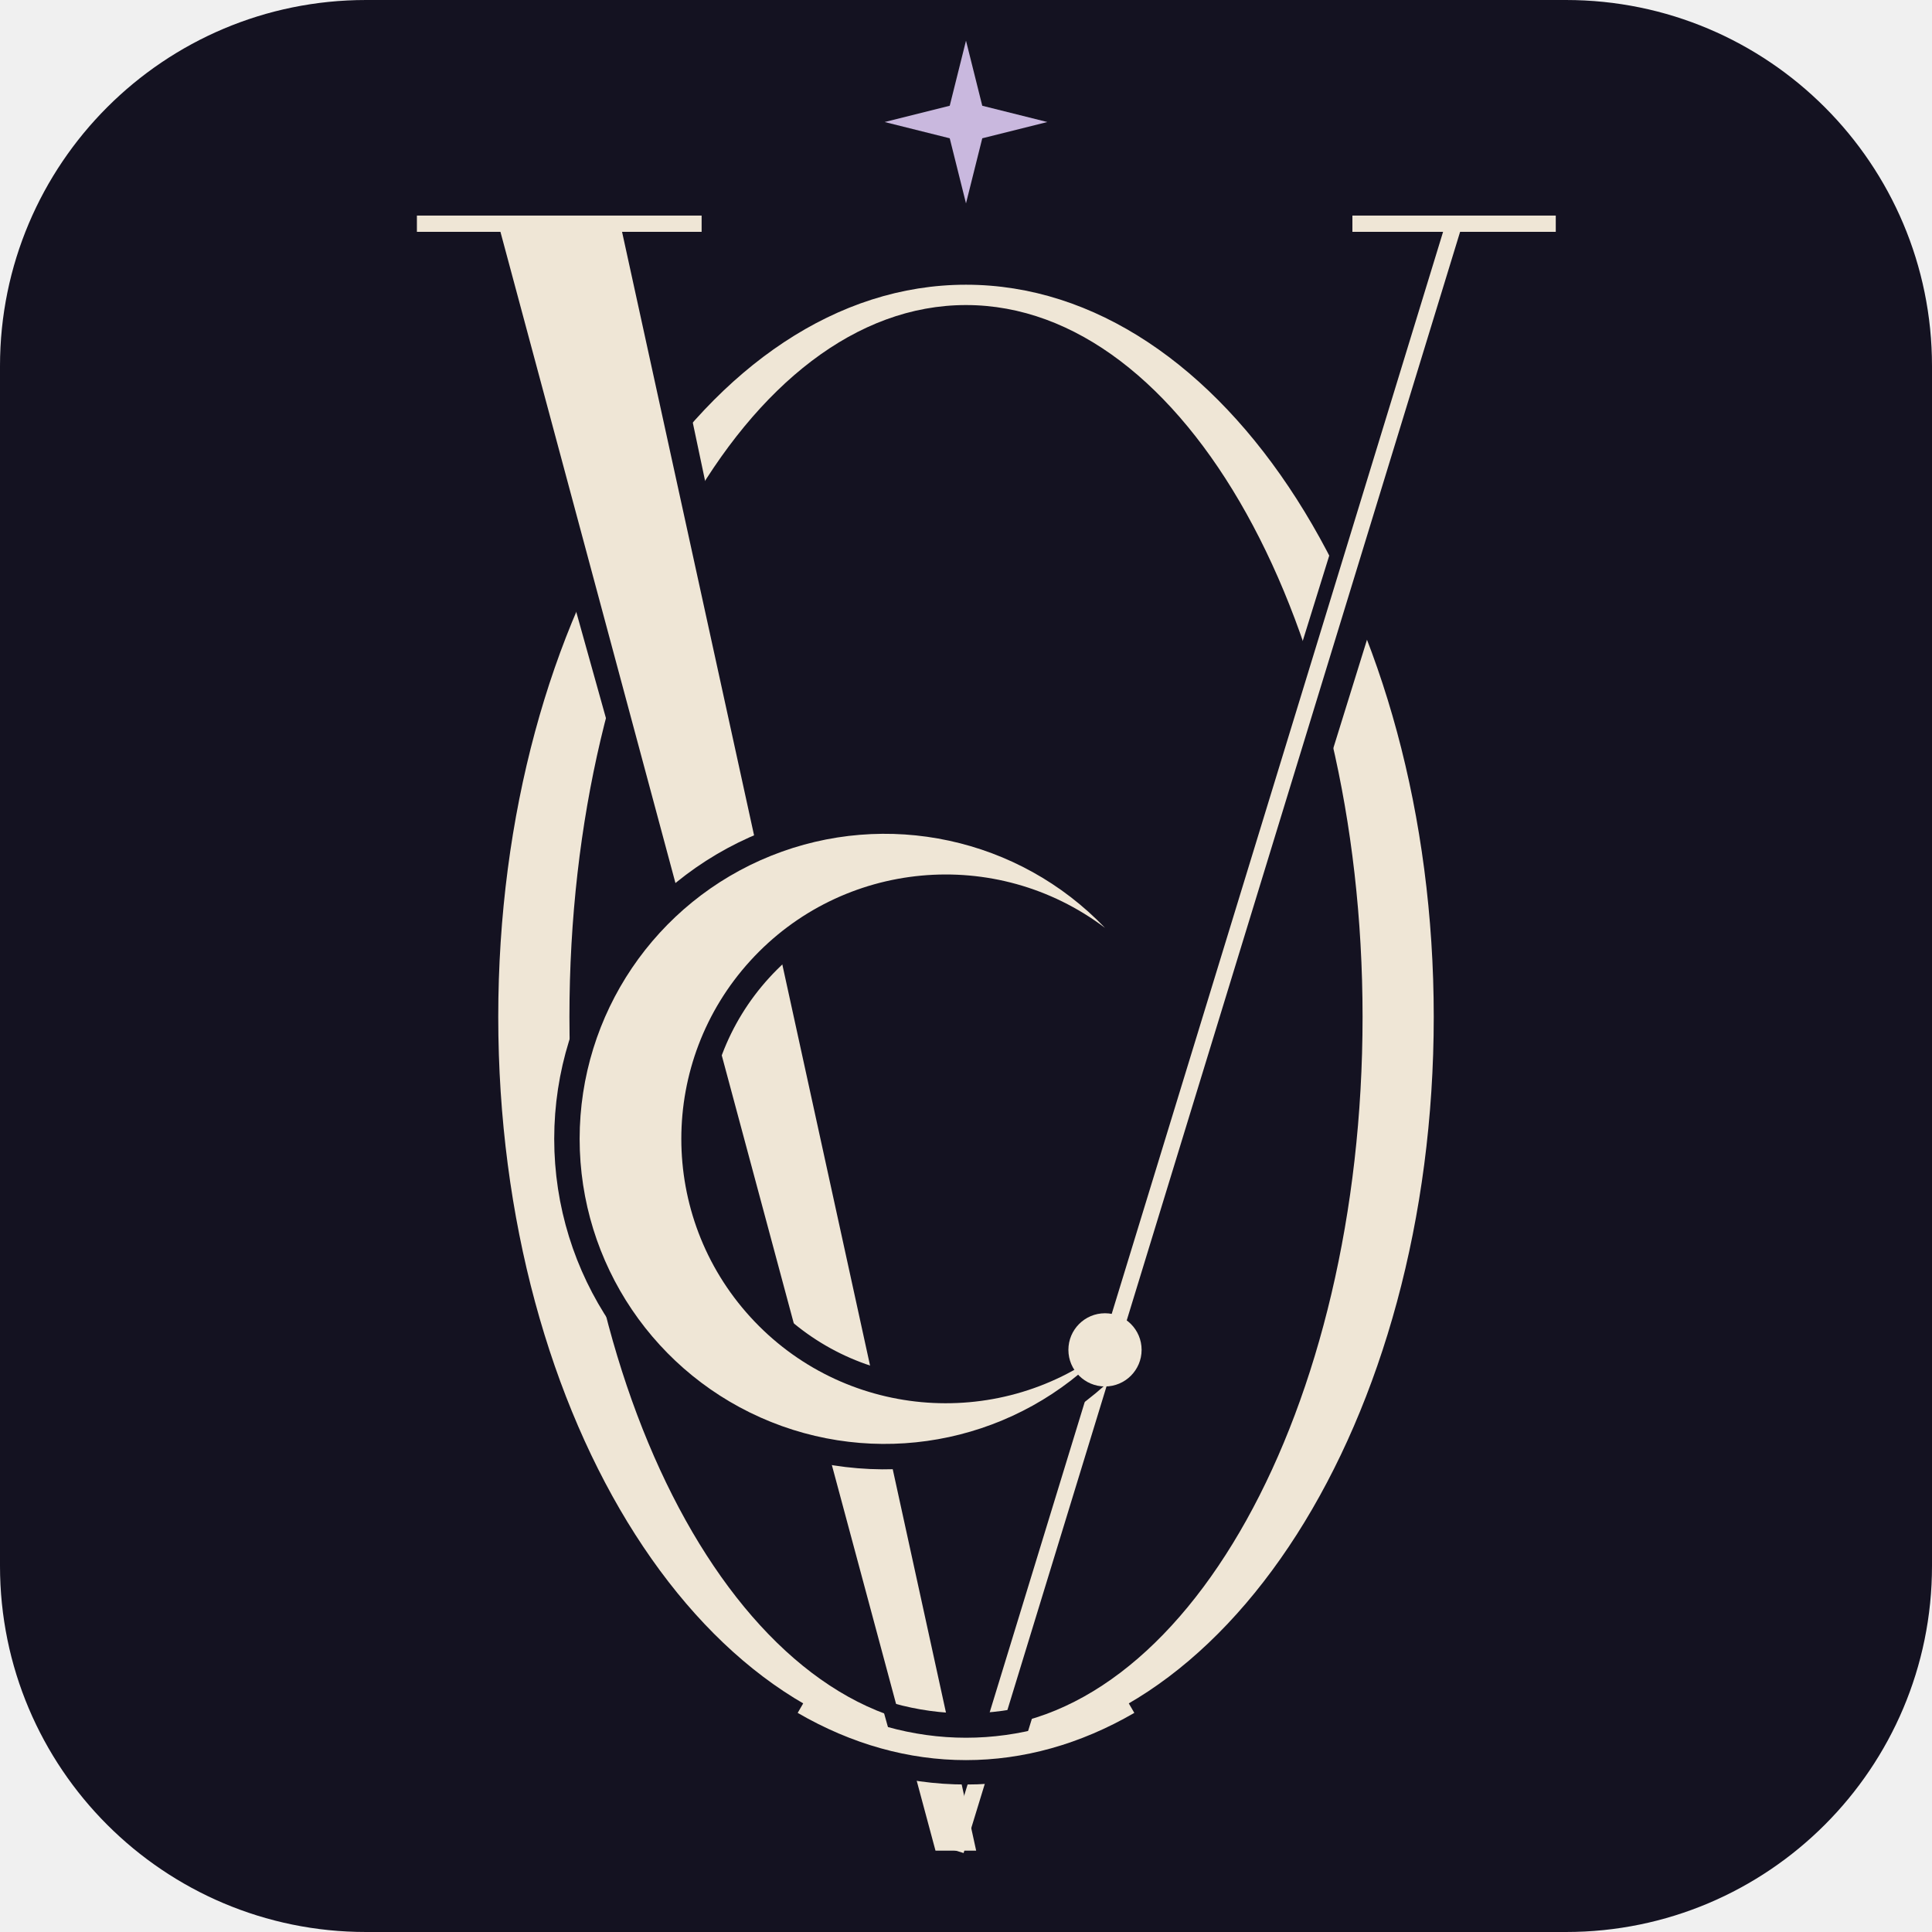
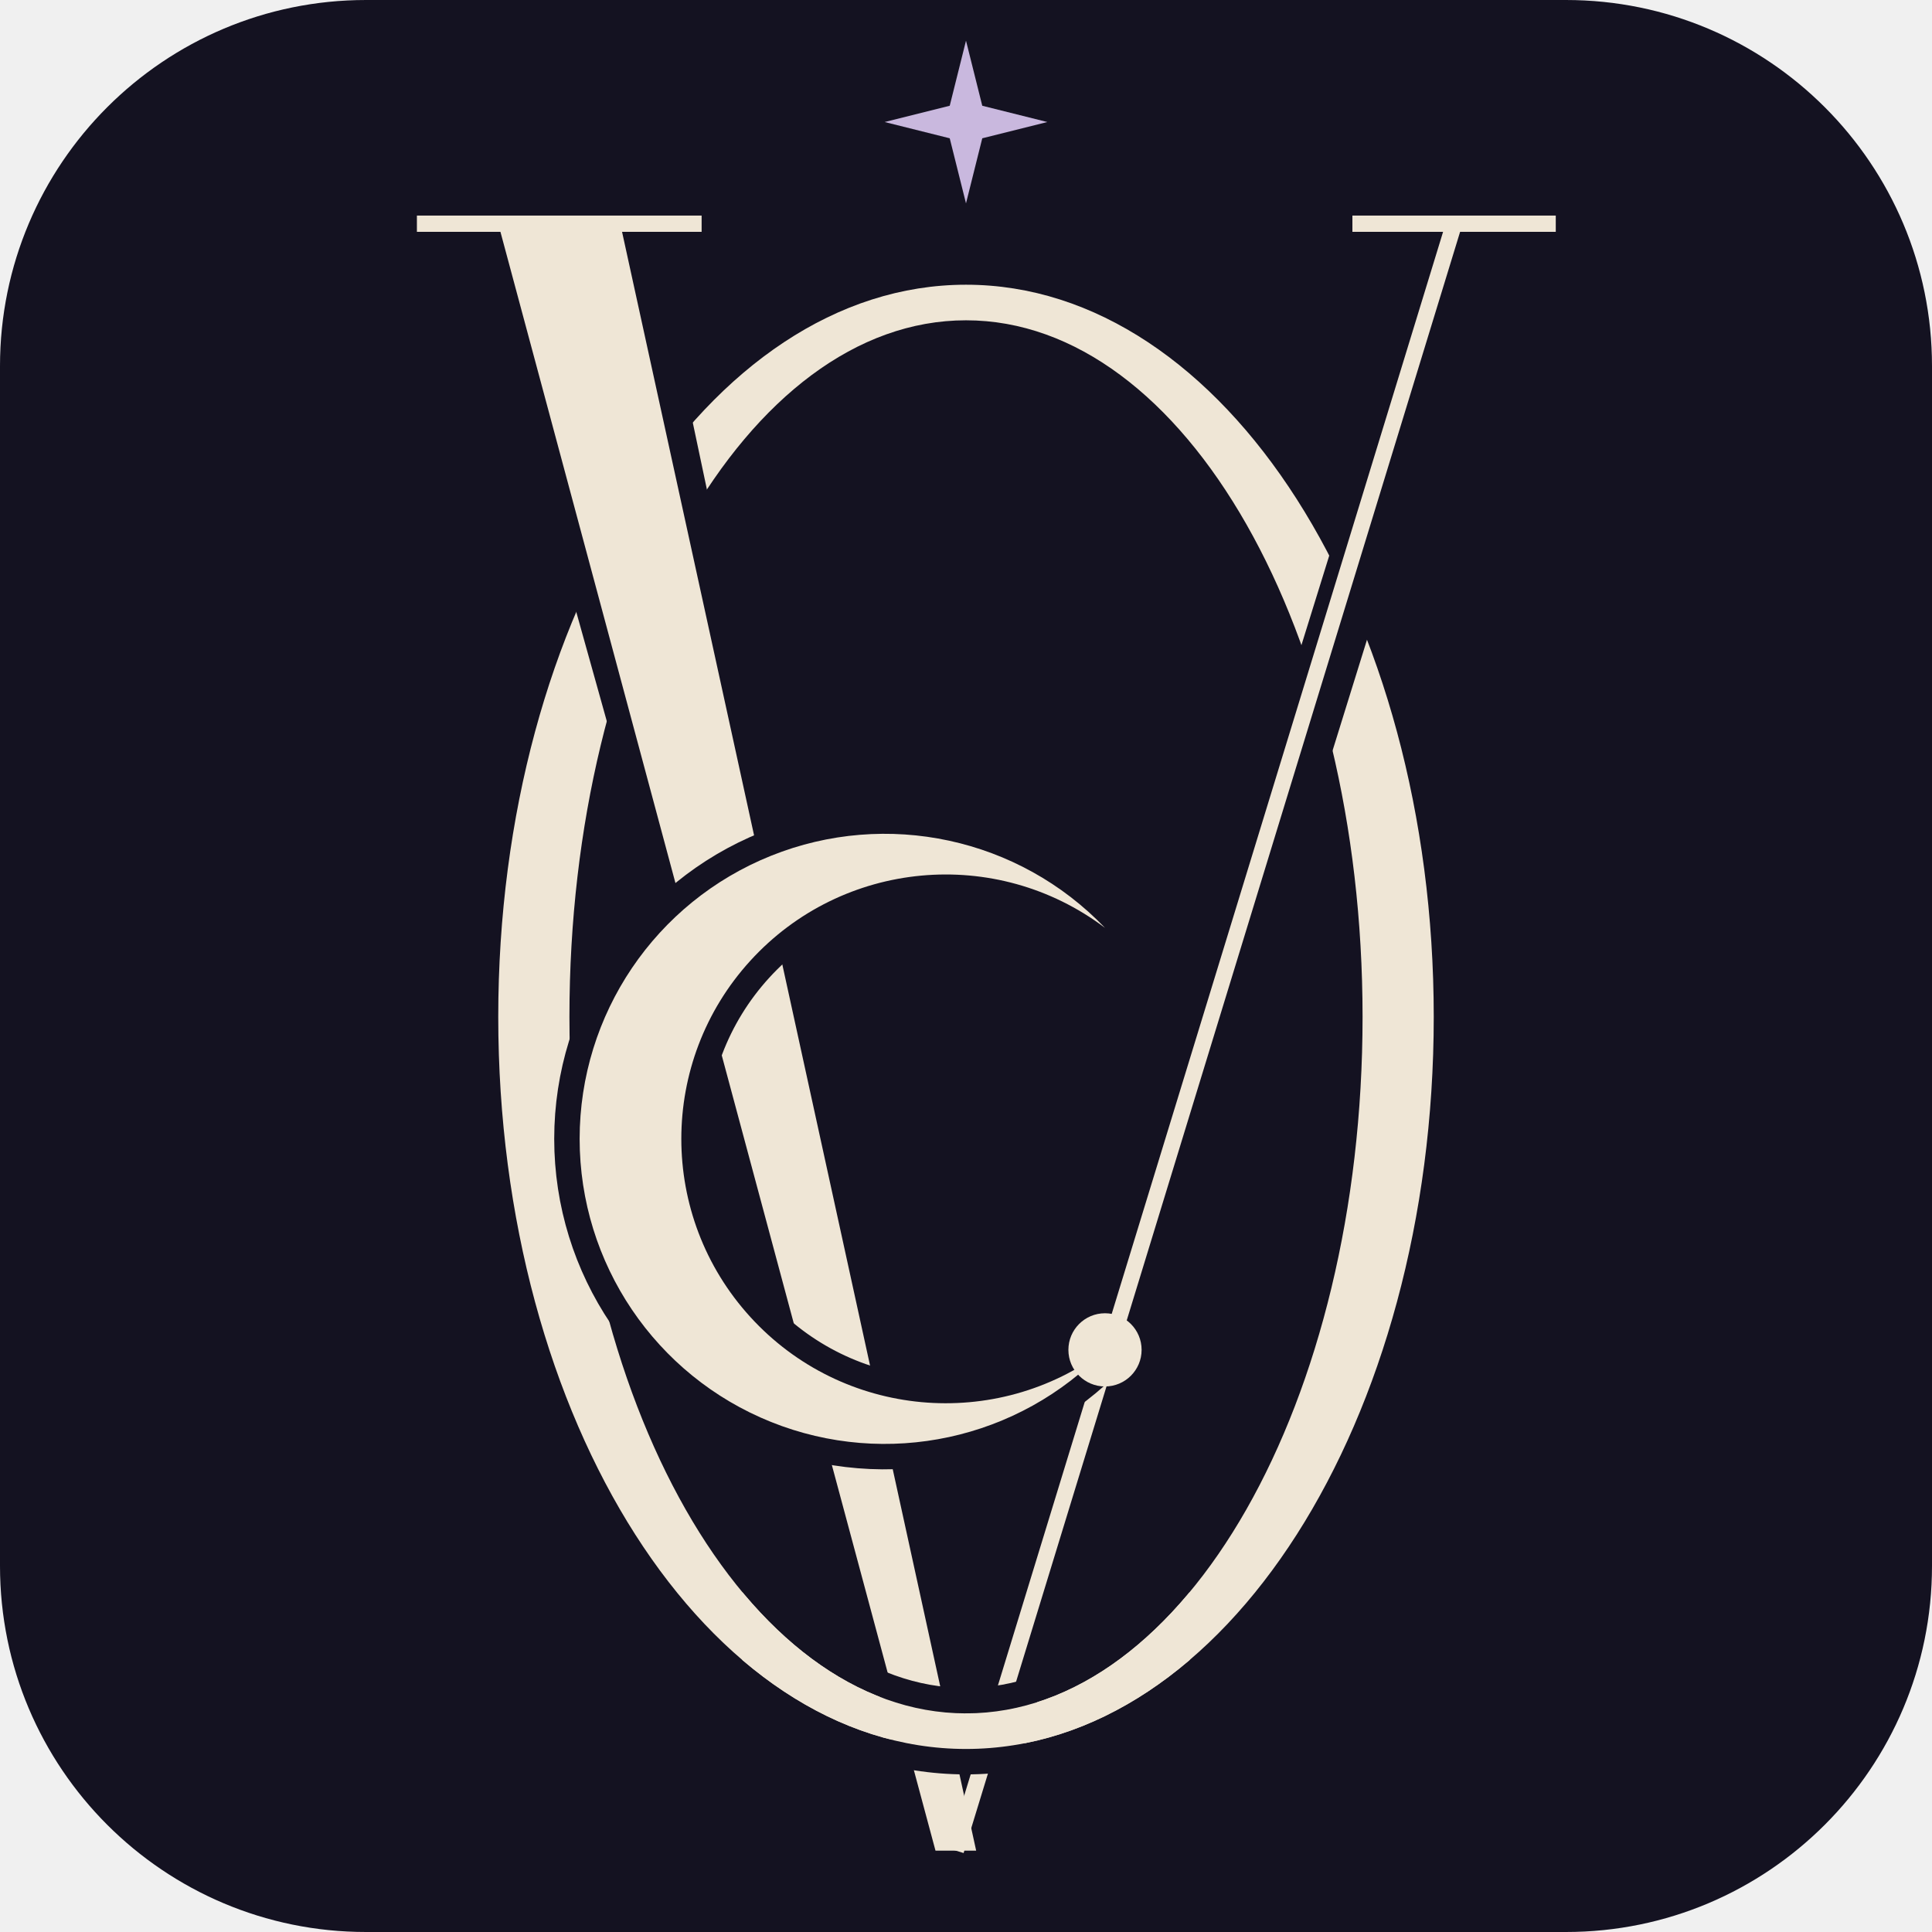
- <svg xmlns="http://www.w3.org/2000/svg" viewBox="5 0 190 190" width="64" height="64">
+ <svg xmlns="http://www.w3.org/2000/svg" xmlns:xlink="http://www.w3.org/1999/xlink" viewBox="5 0 190 190" width="64" height="64">
  <defs>
-     <mask id="m">
-       <rect x="0" y="0" width="200" height="200" fill="white" />
-       <polygon points="51,22 69,22 103,183 96,183" fill="black" />
-       <line x1="149" y1="22" x2="99" y2="183" stroke="black" stroke-width="6" />
-       <path d="M113.67,91.25 A30,30 0 1,0 113.67,132.75 A26,26 0 1,1 113.67,91.25 Z" fill="black" stroke="black" stroke-width="5" stroke-linejoin="round" />
+     <path id="ring" d="M54,100 A46,72 0 1,0 146,100 A46,72 0 1,0 54,100 Z M61,100 A39,68.5 0 1,1 139,100 A39,68.5 0 1,1 61,100 Z" />
+     <path id="cs" d="M113.67,91.25 A30,30 0 1,0 113.67,132.75 A26,26 0 1,1 113.67,91.25 Z" />
+     <clipPath id="bot">
+       <rect x="78" y="150" width="44" height="40" />
+     </clipPath>
+     <mask id="m" maskUnits="userSpaceOnUse" x="0" y="0" width="200" height="200">
+       <rect x="0" y="0" width="200" height="200" fill="#fff" />
+       <polygon points="51,22 69,22 103,183 96,183" fill="#000" />
+       <line x1="149" y1="22" x2="99" y2="183" stroke="#000" stroke-width="6" />
+       <use href="#cs" xlink:href="#cs" fill="#000" stroke="#000" stroke-width="5" stroke-linejoin="round" />
    </mask>
-     <mask id="m2">
-       <rect x="0" y="0" width="200" height="200" fill="white" />
-       <path d="M84,167.5 A46,72 0 0,0 116,167.5" fill="none" stroke="black" stroke-width="7" />
-       <path d="M113.67,91.25 A30,30 0 1,0 113.67,132.75 A26,26 0 1,1 113.67,91.25 Z" fill="black" stroke="black" stroke-width="5" stroke-linejoin="round" />
+     <mask id="m2" maskUnits="userSpaceOnUse" x="0" y="0" width="200" height="200">
+       <rect x="0" y="0" width="200" height="200" fill="#fff" />
+       <g clip-path="url(#bot)">
+         <use href="#ring" xlink:href="#ring" fill="#000" fill-rule="evenodd" stroke="#000" stroke-width="5" />
+       </g>
+       <use href="#cs" xlink:href="#cs" fill="#000" stroke="#000" stroke-width="5" stroke-linejoin="round" />
    </mask>
  </defs>
  <rect x="5" y="0" width="190" height="190" rx="36" fill="#141221" />
  <g fill="#EFE6D6">
-     <path mask="url(#m)" d="M54,100 A46,72 0 1,0 146,100 A46,72 0 1,0 54,100 Z M61,100 A39,70 0 1,1 139,100 A39,70 0 1,1 61,100 Z" fill-rule="evenodd" />
+     <use href="#ring" xlink:href="#ring" fill-rule="evenodd" mask="url(#m)" />
    <g mask="url(#m2)">
      <polygon points="54,22 66,22 101,182 97,182" />
      <line x1="148" y1="22" x2="99" y2="182" stroke="#EFE6D6" stroke-width="1.6" />
      <line x1="46" y1="22" x2="74" y2="22" stroke="#EFE6D6" stroke-width="1.6" />
      <line x1="138" y1="22" x2="158" y2="22" stroke="#EFE6D6" stroke-width="1.6" />
    </g>
-     <path d="M84,167.5 A46,72 0 0,0 116,167.5" fill="none" stroke="#EFE6D6" stroke-width="2.2" />
-     <path d="M113.67,91.25 A30,30 0 1,0 113.67,132.75 A26,26 0 1,1 113.67,91.25 Z" />
+     <g clip-path="url(#bot)">
+       <use href="#ring" xlink:href="#ring" fill-rule="evenodd" />
+     </g>
+     <use href="#cs" xlink:href="#cs" />
    <circle cx="113.67" cy="132.75" r="3.6" />
  </g>
  <path d="M100,4 L101.6,10.4 L108,12 L101.6,13.6 L100,20 L98.4,13.6 L92,12 L98.4,10.4 Z" fill="#C9B8DE" />
</svg>
